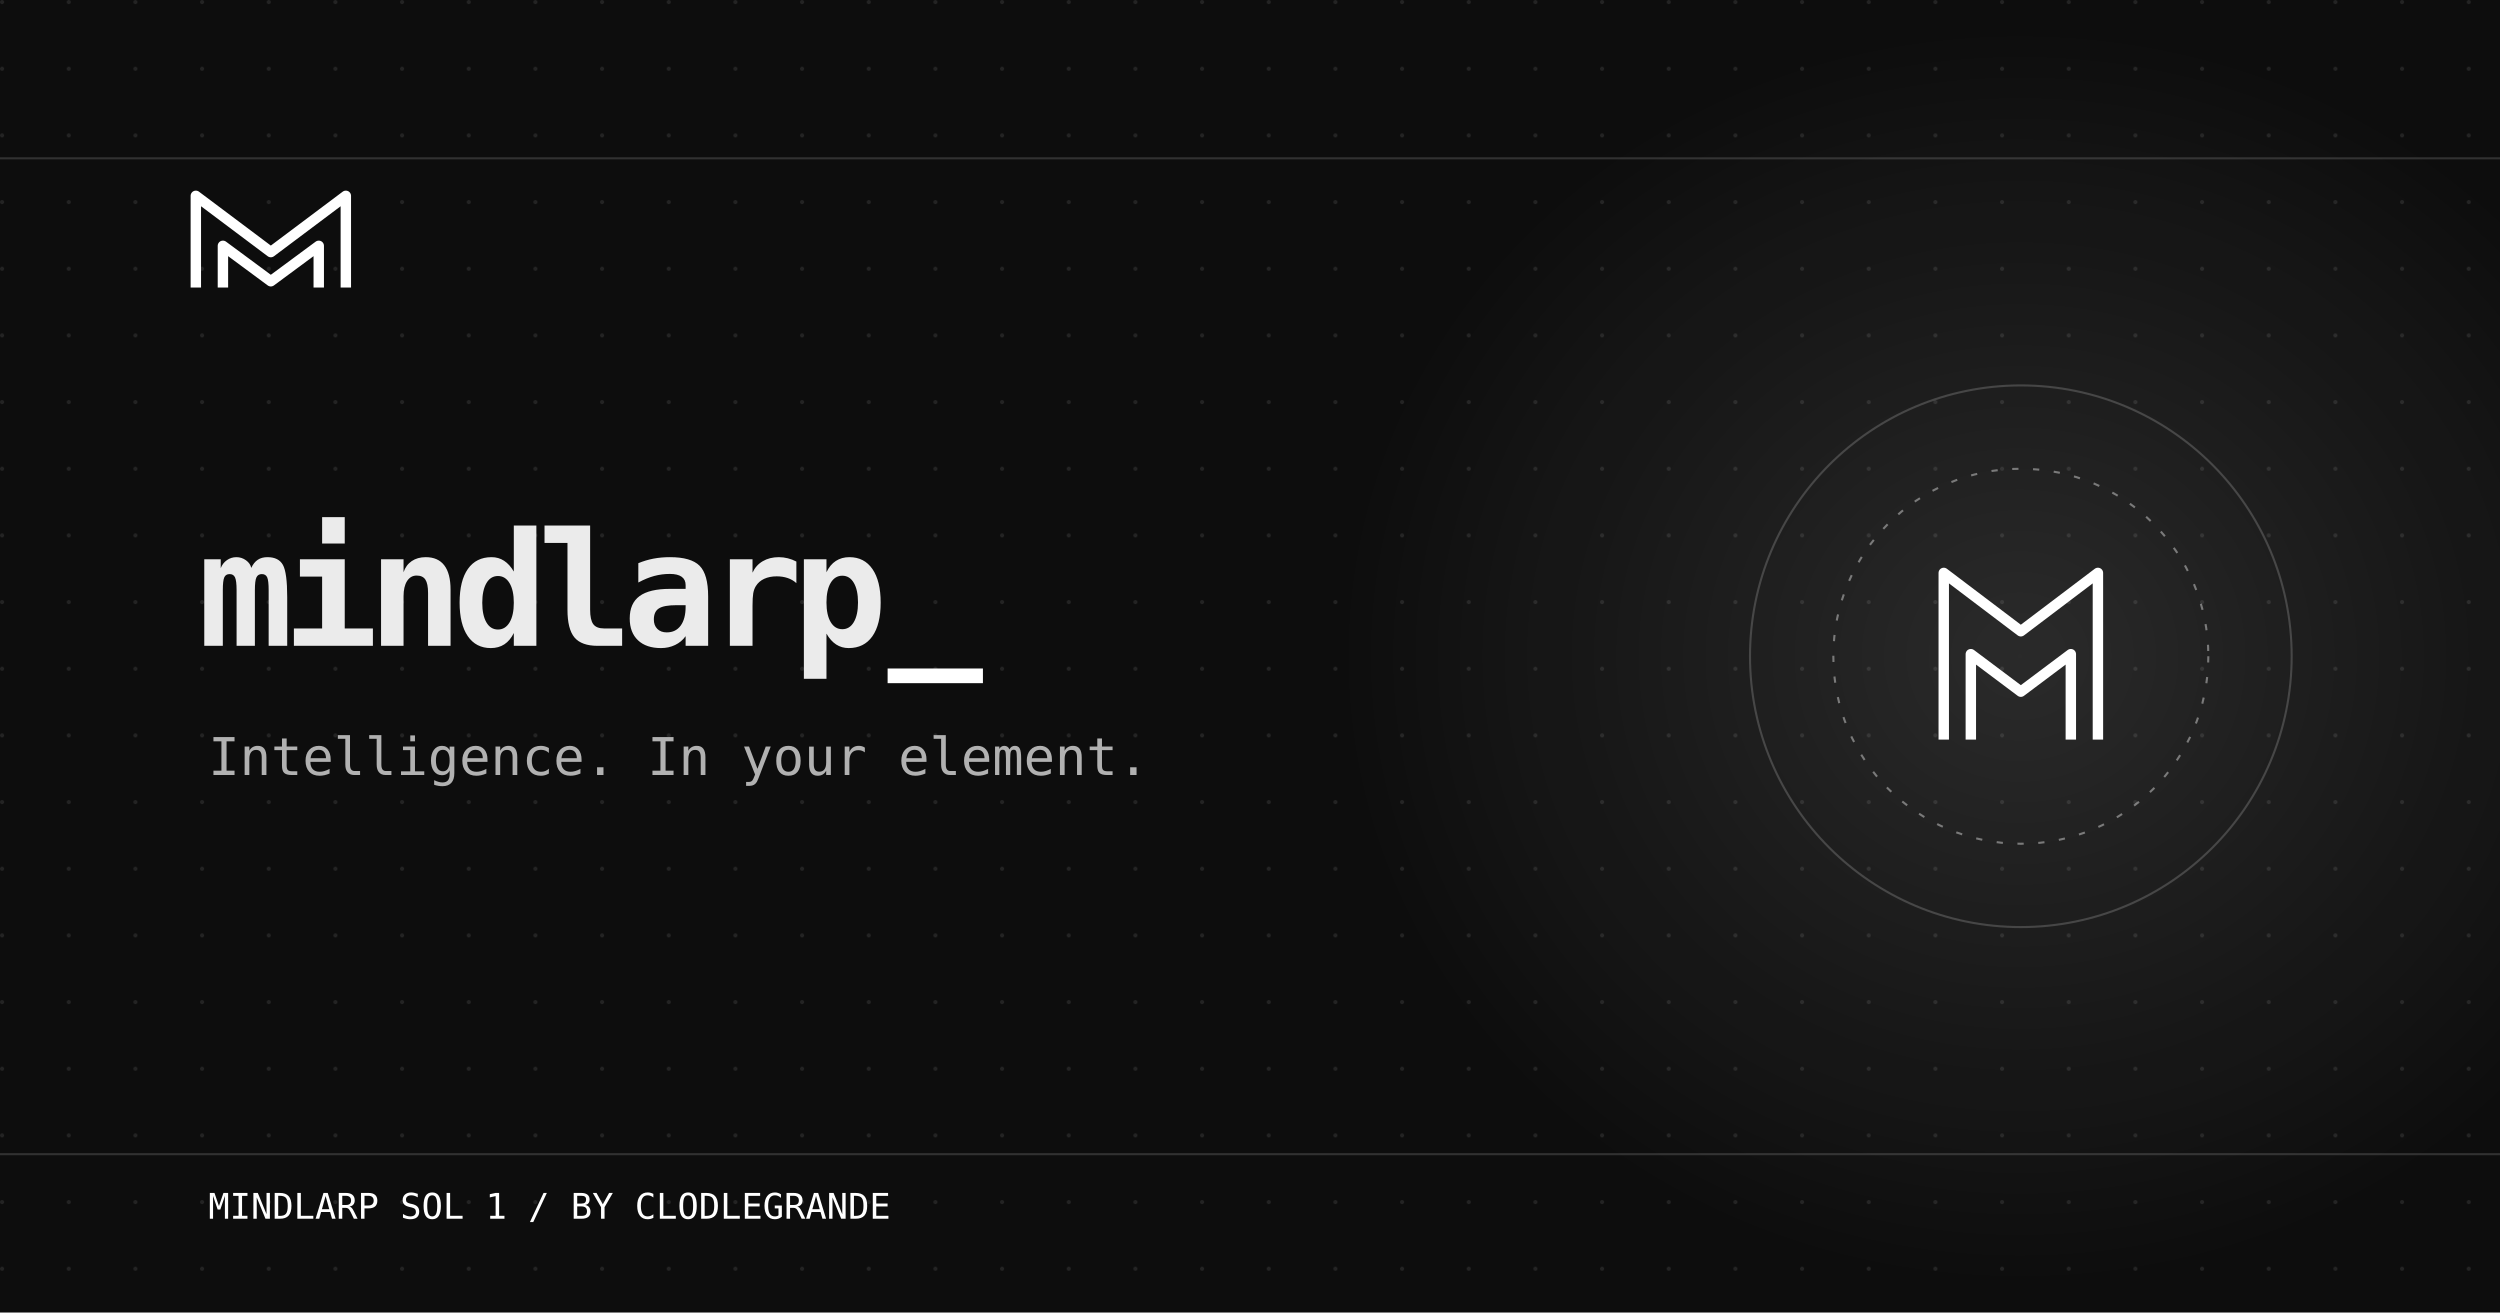
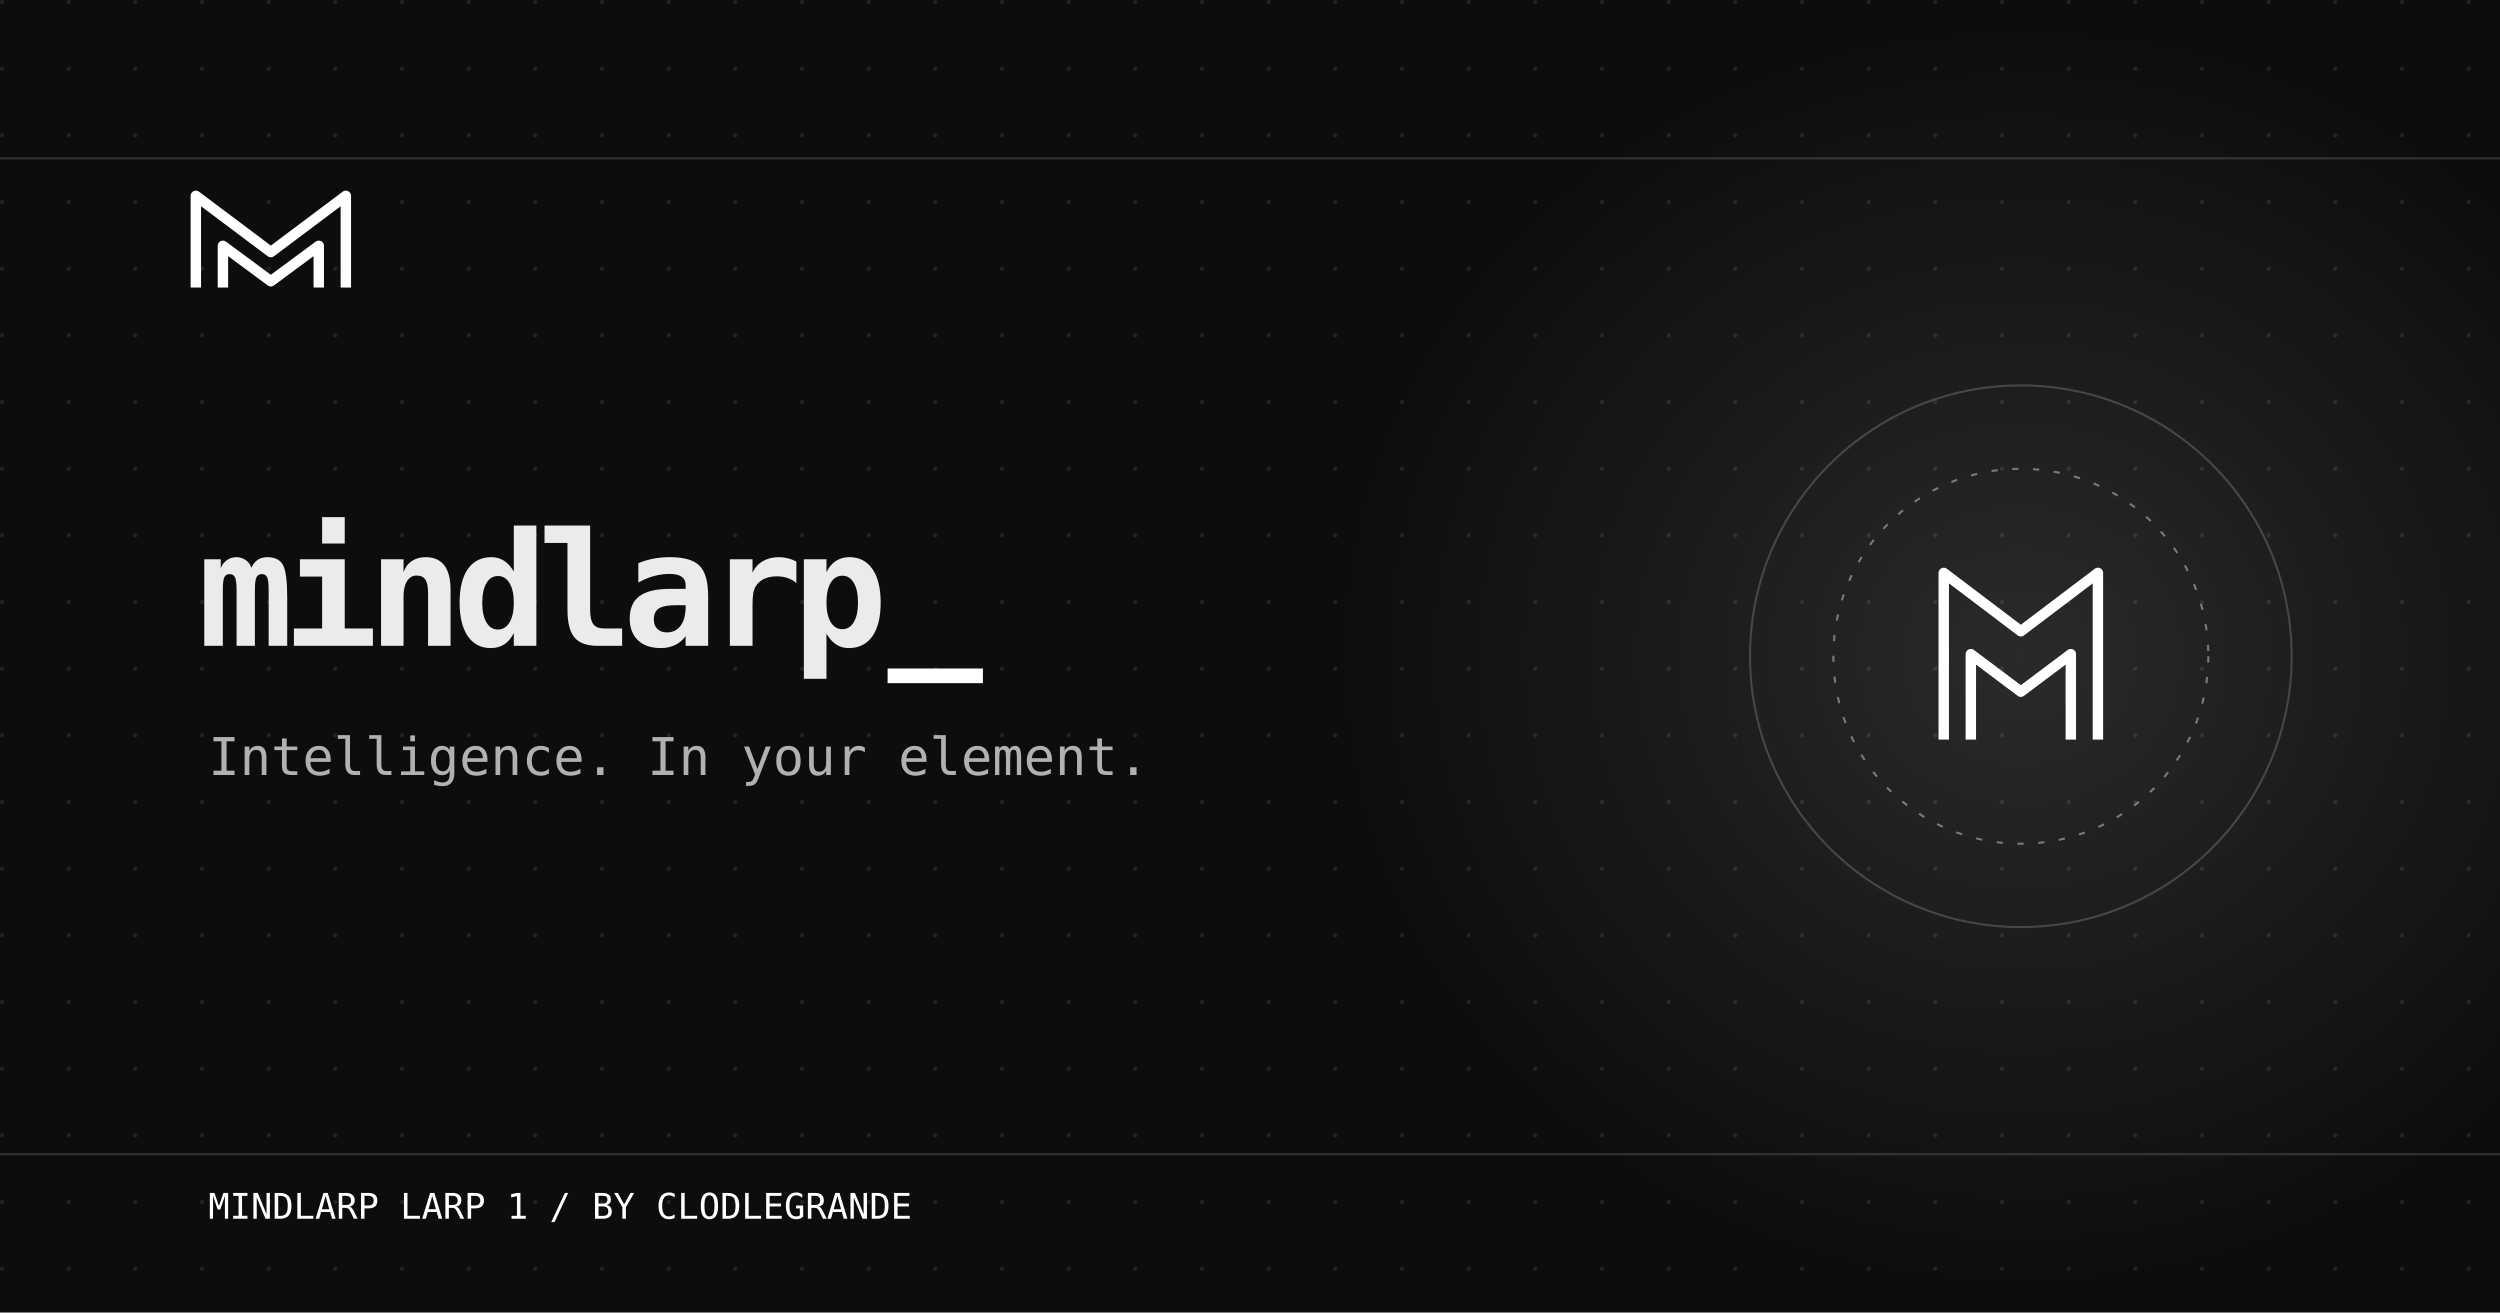
<svg xmlns="http://www.w3.org/2000/svg" width="1200" height="630" viewBox="0 0 1200 630">
  <defs>
    <pattern id="dots" width="32" height="32" patternUnits="userSpaceOnUse">
      <circle cx="1" cy="1" r="1" fill="#ffffff" opacity=".09" />
    </pattern>
    <radialGradient id="glow">
      <stop stop-color="#ffffff" stop-opacity=".12" />
      <stop offset="1" stop-color="#ffffff" stop-opacity="0" />
    </radialGradient>
  </defs>
  <rect width="1200" height="630" fill="#0d0d0d" />
  <rect width="1200" height="630" fill="url(#dots)" />
  <ellipse cx="970" cy="315" rx="330" ry="300" fill="url(#glow)" />
  <path d="M0 76h1200M0 554h1200" stroke="#ffffff" opacity=".15" />
  <path d="M94 138V94l36 27 36-27v44M107 138v-20l23 17 23-17v20" fill="none" stroke="#ffffff" stroke-width="5" stroke-linejoin="round" />
  <text x="95" y="310" fill="#ebebeb" font-family="monospace" font-size="76" font-weight="600" letter-spacing="-5">mindlarp<tspan fill="#ffffff">_</tspan>
  </text>
  <text x="100" y="372" fill="#b1b1b1" font-family="monospace" font-size="25">Intelligence. In your element.</text>
-   <text x="100" y="585" fill="#ffffff" font-family="monospace" font-size="17">MINDLARP SOL 1 / BY CLODLEGRANDE</text>
+   <text x="100" y="585" fill="#ffffff" font-family="monospace" font-size="17">MINDLARP LARP 1 / BY CLODLEGRANDE</text>
  <circle cx="970" cy="315" r="130" fill="none" stroke="#ffffff" opacity=".18" />
  <circle cx="970" cy="315" r="90" fill="none" stroke="#ffffff" stroke-dasharray="3 7" opacity=".4" />
  <path d="M933 355v-80l37 28 37-28v80M946 355v-41l24 18 24-18v41" fill="none" stroke="#ffffff" stroke-width="5" stroke-linejoin="round" />
</svg>
